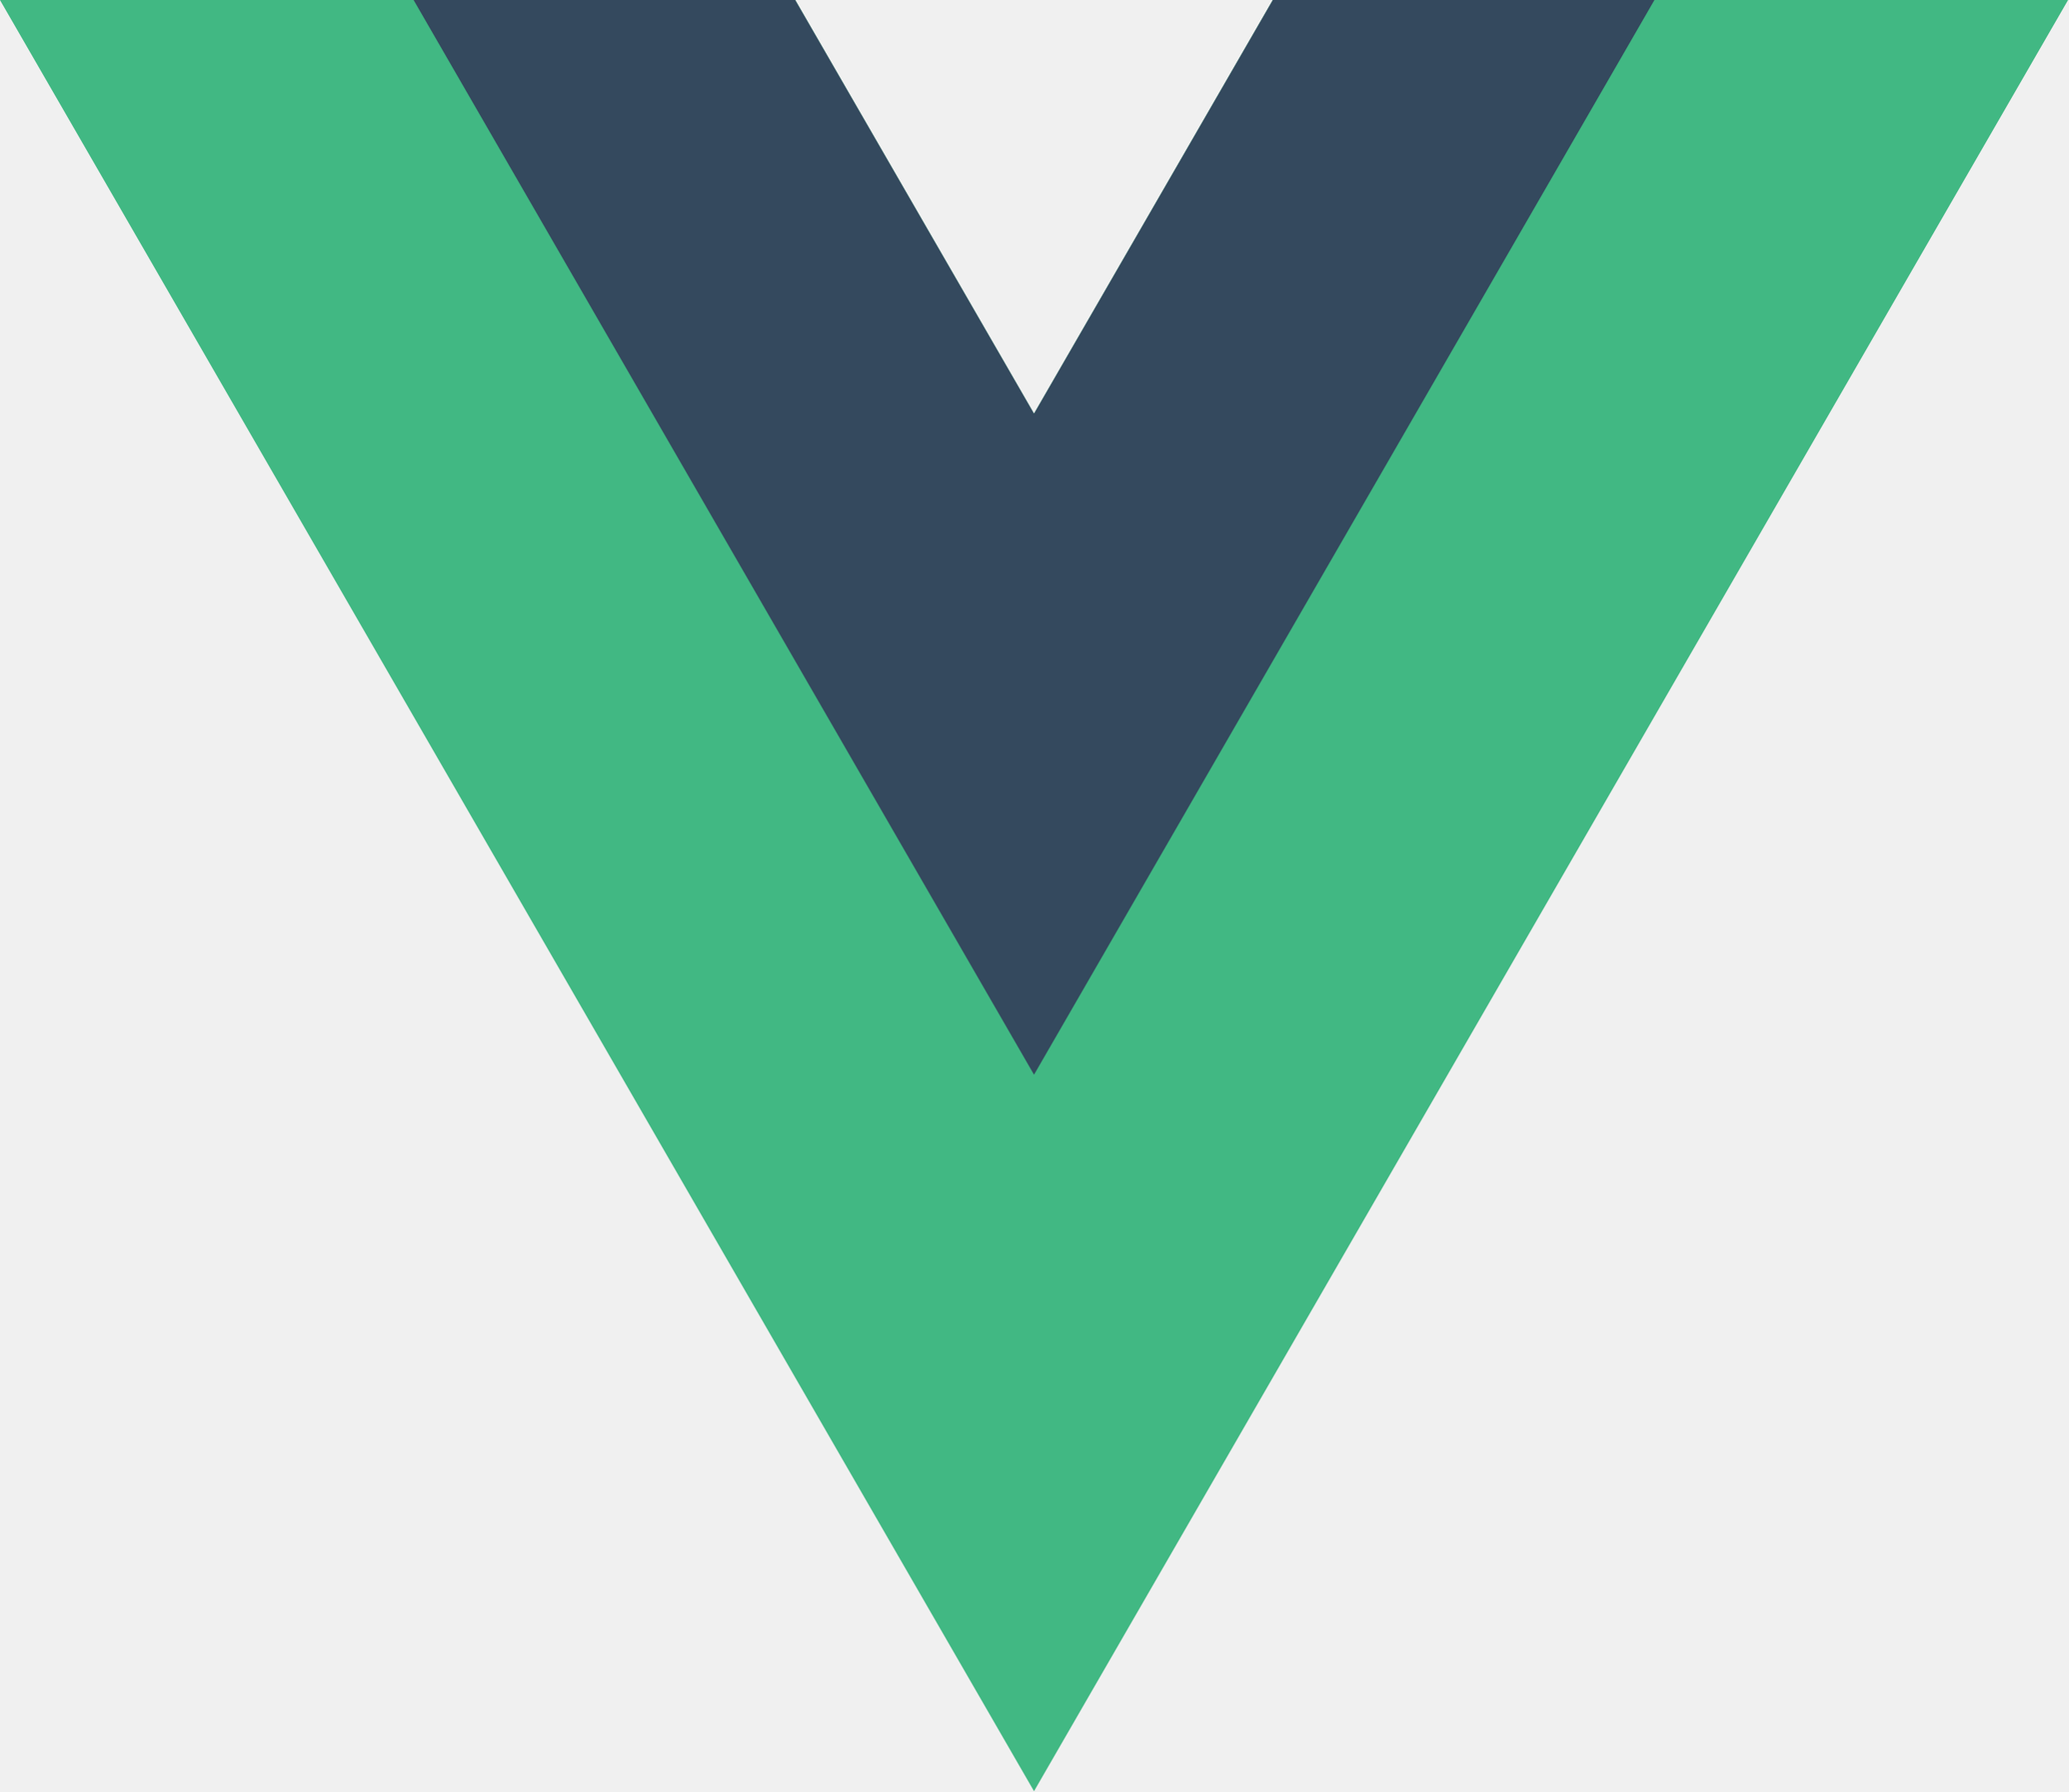
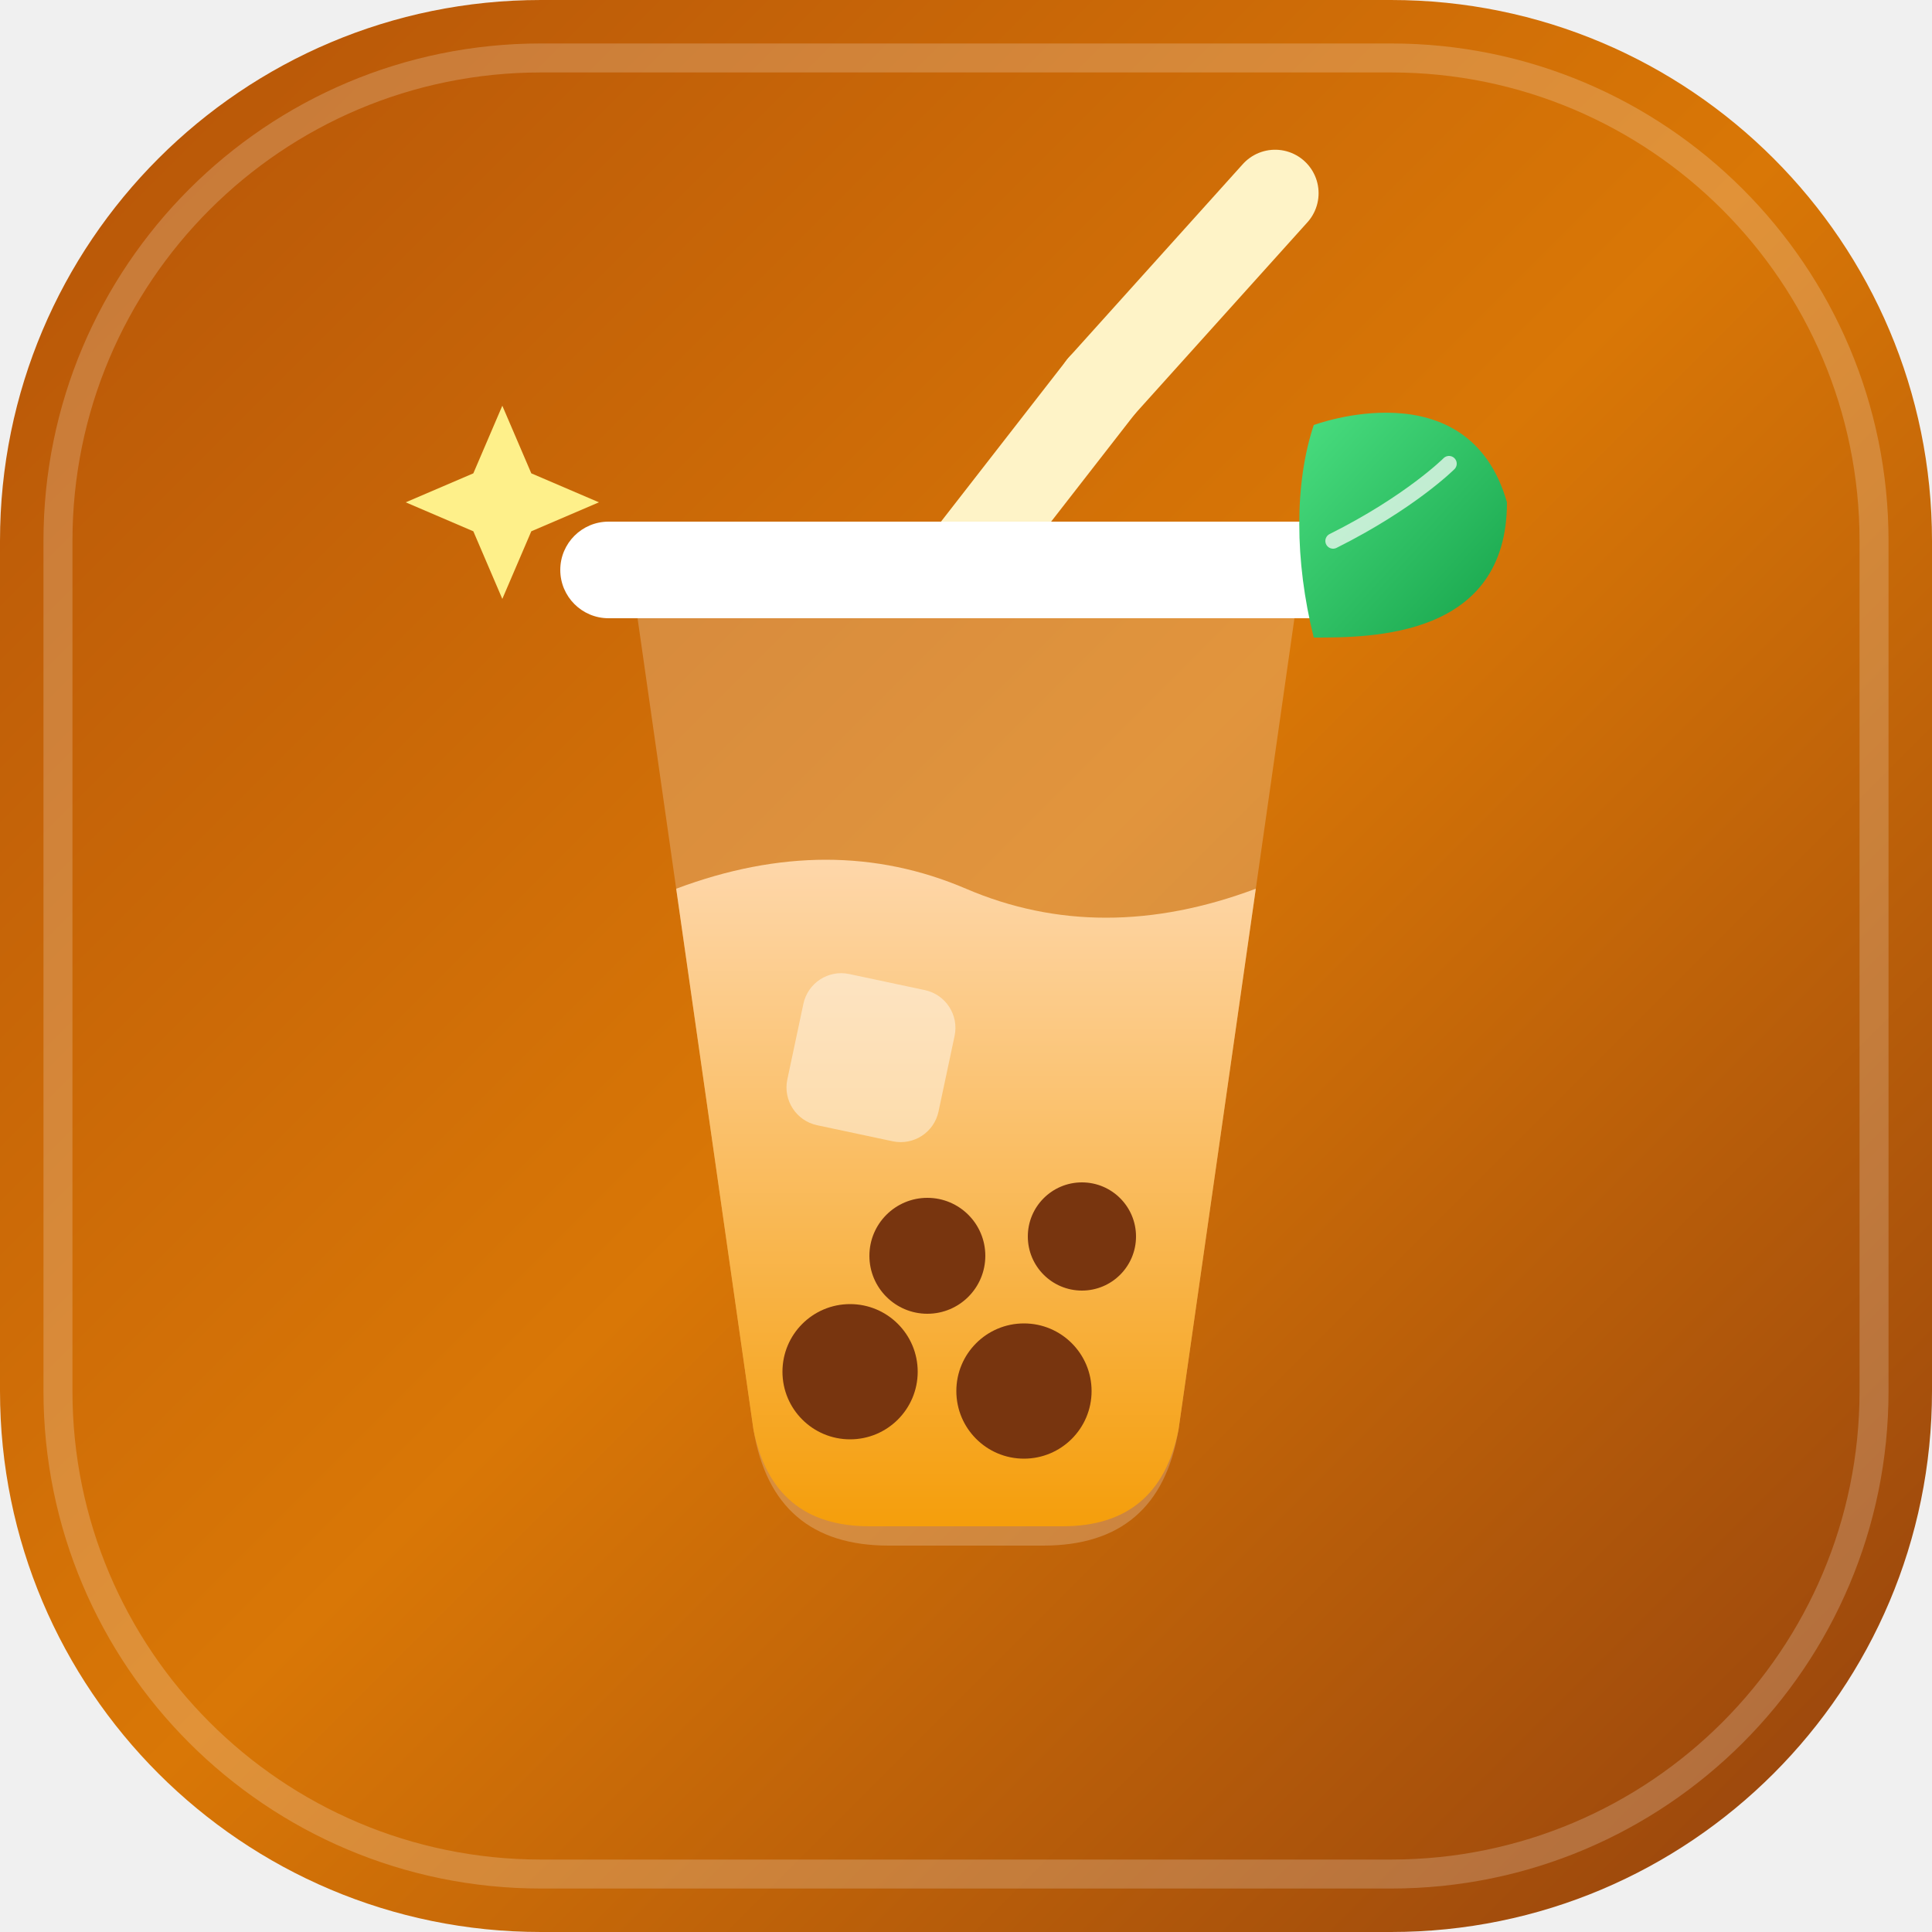
- <svg xmlns="http://www.w3.org/2000/svg" viewBox="0 0 261.76 226.69">
-   <path d="M161.096.001l-30.225 52.351L100.647.001H-.005l130.877 226.688L261.749.001z" fill="#41b883" />
-   <path d="M161.096.001l-30.225 52.351L100.647.001H52.346l78.526 136.01L209.398.001z" fill="#34495e" />
+ <svg xmlns="http://www.w3.org/2000/svg" viewBox="0 0 100 100" fill="none">
+   <defs>
+     <linearGradient id="sd-bg-asset" x1="0%" y1="0%" x2="100%" y2="100%">
+       <stop offset="0%" stop-color="#b45309" />
+       <stop offset="50%" stop-color="#d97706" />
+       <stop offset="100%" stop-color="#92400e" />
+     </linearGradient>
+     <linearGradient id="sd-drink-asset" x1="0%" y1="0%" x2="0%" y2="100%">
+       <stop offset="0%" stop-color="#fed7aa" />
+       <stop offset="100%" stop-color="#f59e0b" />
+     </linearGradient>
+     <linearGradient id="sd-leaf-asset" x1="0%" y1="0%" x2="100%" y2="100%">
+       <stop offset="0%" stop-color="#4ade80" />
+       <stop offset="100%" stop-color="#16a34a" />
+     </linearGradient>
+   </defs>
+   <rect width="100" height="100" rx="28" fill="url(#sd-bg-asset)" />
+   <rect x="3" y="3" width="94" height="94" rx="25" stroke="#ffffff" stroke-opacity="0.2" stroke-width="1.5" fill="none" />
+   <path d="M57 20 L66 10" stroke="#fef3c7" stroke-width="4.5" stroke-linecap="round" />
+   <path d="M50 29 L57 20" stroke="#fef3c7" stroke-width="4.5" stroke-linecap="round" />
+   <rect x="29" y="27" width="42" height="5" rx="2.5" fill="#ffffff" />
+   <path d="M33 32 L39 74 Q40 80 46 80 L54 80 Q60 80 61 74 L67 32 Z" fill="#ffffff" fill-opacity="0.22" />
+   <path d="M35 46 Q43 43 50 46 T65 46 L61 74 Q60 79 55 79 L45 79 Q40 79 39 74 Z" fill="url(#sd-drink-asset)" />
+   <circle cx="44" cy="71" r="3.5" fill="#78350f" />
+   <circle cx="53" cy="72" r="3.5" fill="#78350f" />
+   <circle cx="48" cy="65" r="3" fill="#78350f" />
+   <circle cx="56" cy="64" r="2.8" fill="#78350f" />
+   <rect x="42" y="50" width="8" height="8" rx="2" fill="#ffffff" fill-opacity="0.45" transform="rotate(12 42 50)" />
+   <path d="M68 22 C68 22 76 19 78 26 C78 33 71 33 68 33 C67 29 67 25 68 22 Z" fill="url(#sd-leaf-asset)" />
+   <path d="M69 28 C73 26 75 24 75 24" stroke="#ffffff" stroke-width="0.8" stroke-linecap="round" fill="none" opacity="0.7" />
+   <path d="M26 21 L27.5 24.5 L31 26 L27.5 27.5 L26 31 L24.5 27.5 L21 26 L24.5 24.5 Z" fill="#fef08a" />
</svg>
